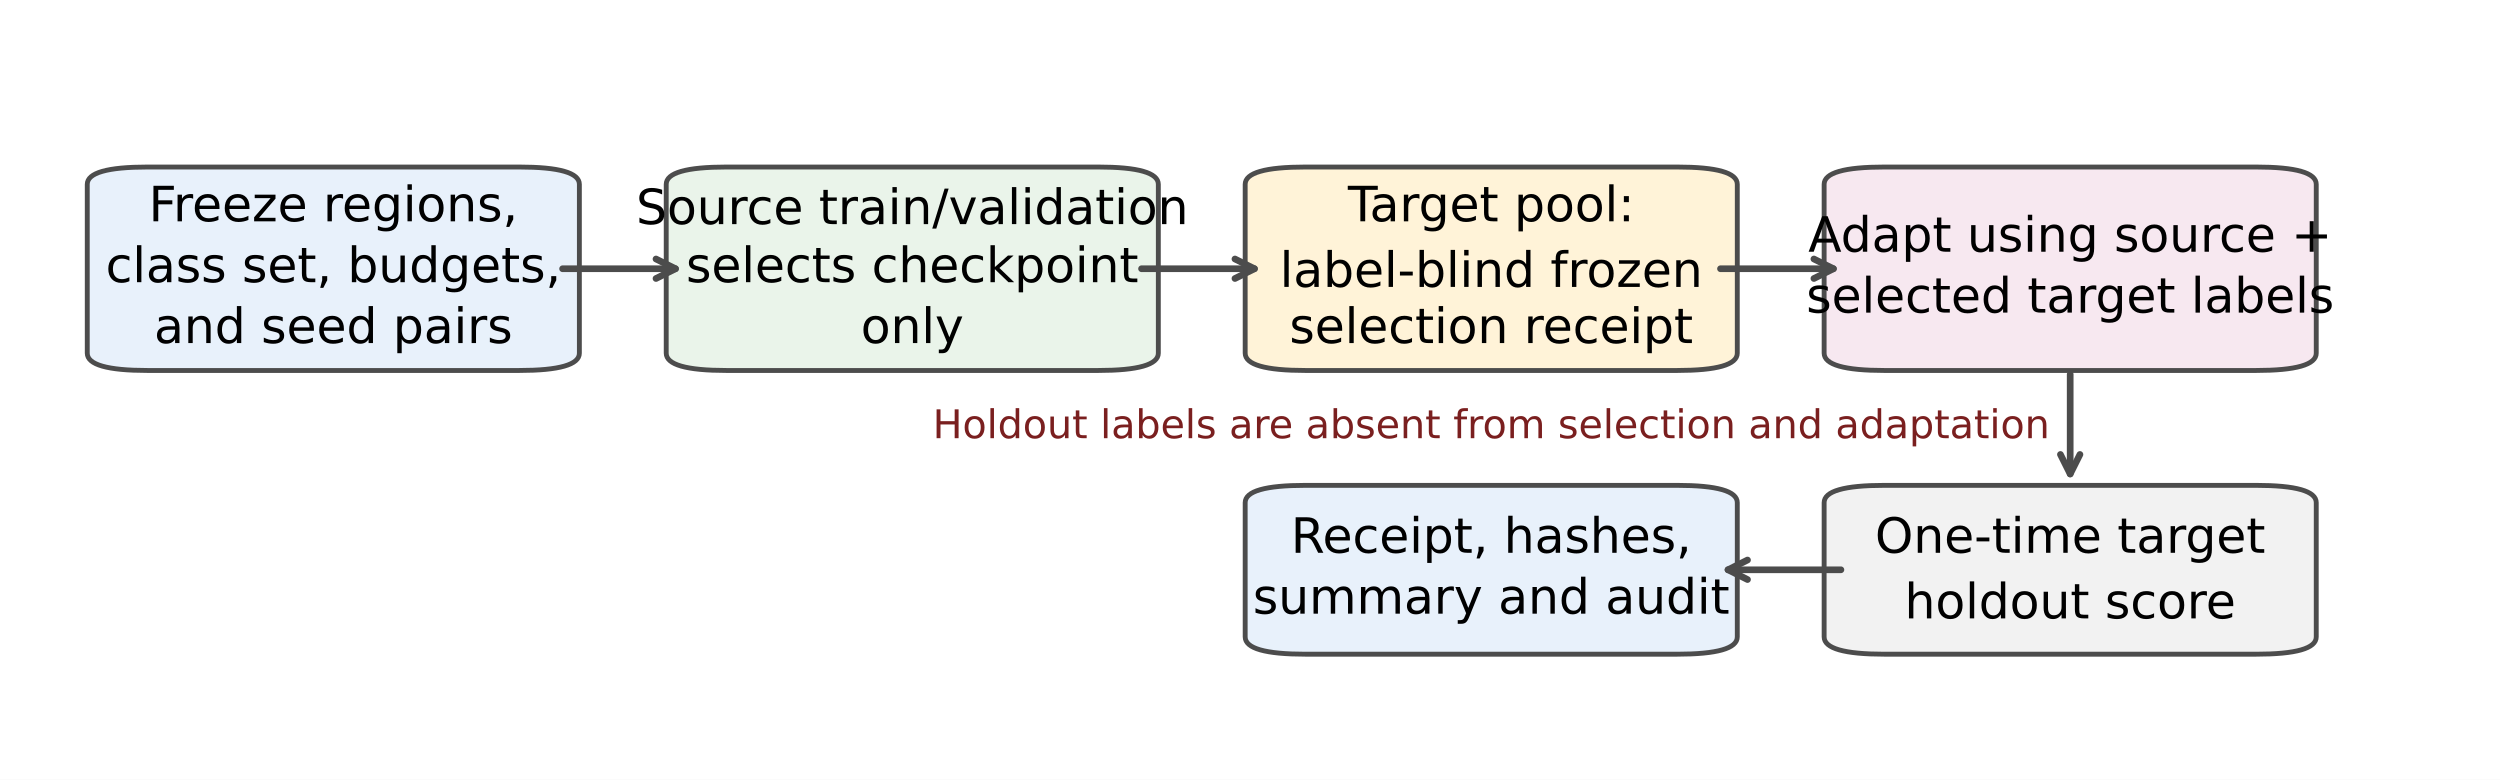
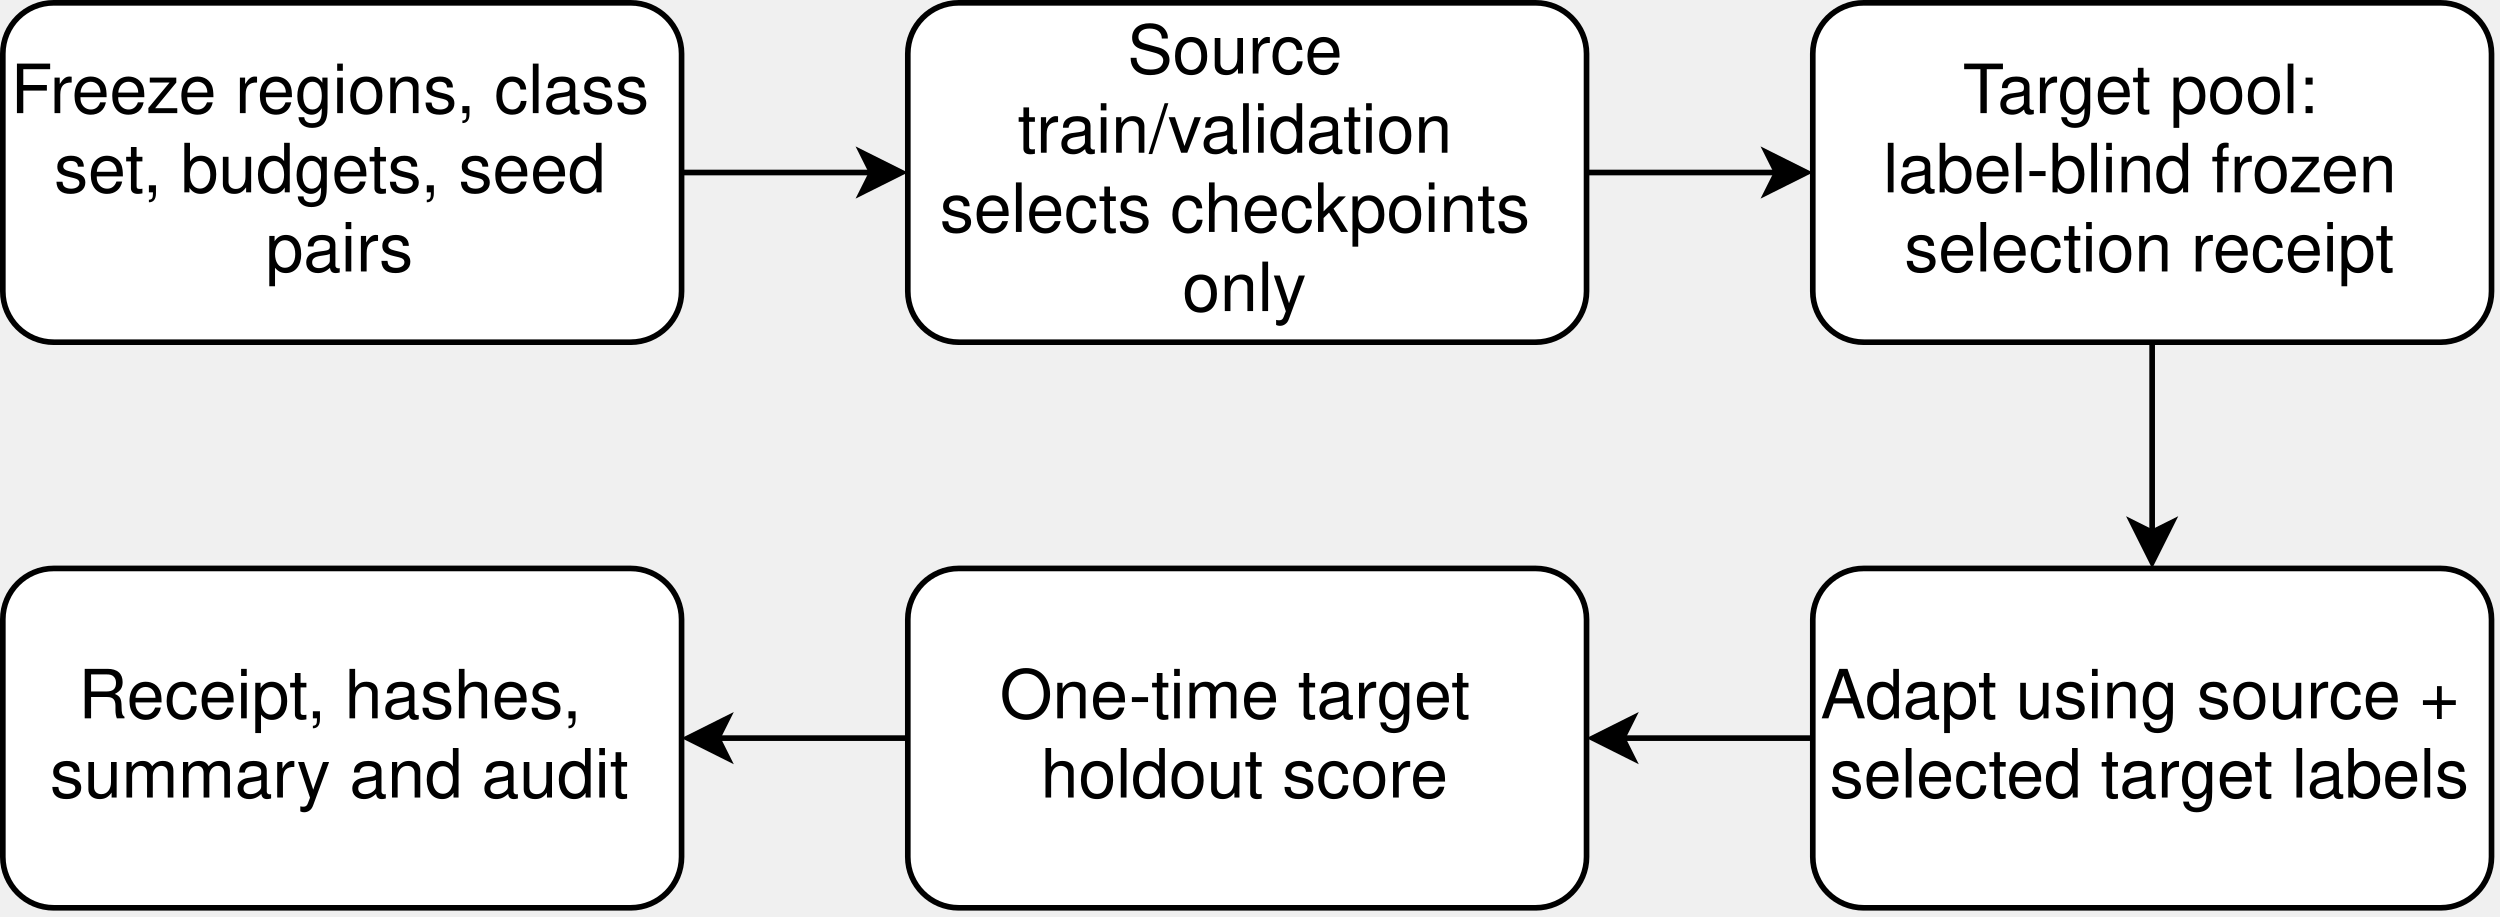
- <svg xmlns="http://www.w3.org/2000/svg" xmlns:xlink="http://www.w3.org/1999/xlink" width="410.58pt" height="128.052pt" viewBox="0 0 410.58 128.052" version="1.1">
-   <defs>
-     <style type="text/css">*{stroke-linejoin: round; stroke-linecap: butt}</style>
-   </defs>
-   <g id="figure_1">
-     <g id="patch_1">
-       <path d="M 0 128.052  L 410.58 128.052  L 410.58 0  L 0 0  z " style="fill: #ffffff" />
-     </g>
-     <g id="axes_1">
-       <g id="patch_2">
-         <path d="M 24.236 60.844  L 85.247 60.844  Q 95.152 60.844 95.152 58.002  L 95.152 30.271  Q 95.152 27.43 85.247 27.43  L 24.236 27.43  Q 14.331 27.43 14.331 30.271  L 14.331 58.002  Q 14.331 60.844 24.236 60.844  z " clip-path="url(#pf19e475d53)" style="fill: #e8f1fb; stroke: #4c4c4c; stroke-width: 0.8; stroke-linejoin: miter" />
-       </g>
-       <g id="patch_3">
-         <path d="M 119.319 60.844  L 180.331 60.844  Q 190.235 60.844 190.235 58.002  L 190.235 30.271  Q 190.235 27.43 180.331 27.43  L 119.319 27.43  Q 109.414 27.43 109.414 30.271  L 109.414 58.002  Q 109.414 60.844 119.319 60.844  z " clip-path="url(#pf19e475d53)" style="fill: #eaf4ea; stroke: #4c4c4c; stroke-width: 0.8; stroke-linejoin: miter" />
-       </g>
-       <g id="patch_4">
-         <path d="M 214.402 60.844  L 275.414 60.844  Q 285.318 60.844 285.318 58.002  L 285.318 30.271  Q 285.318 27.43 275.414 27.43  L 214.402 27.43  Q 204.498 27.43 204.498 30.271  L 204.498 58.002  Q 204.498 60.844 214.402 60.844  z " clip-path="url(#pf19e475d53)" style="fill: #fff3d8; stroke: #4c4c4c; stroke-width: 0.8; stroke-linejoin: miter" />
-       </g>
-       <g id="patch_5">
-         <path d="M 309.485 60.844  L 370.497 60.844  Q 380.402 60.844 380.402 58.002  L 380.402 30.271  Q 380.402 27.43 370.497 27.43  L 309.485 27.43  Q 299.581 27.43 299.581 30.271  L 299.581 58.002  Q 299.581 60.844 309.485 60.844  z " clip-path="url(#pf19e475d53)" style="fill: #f7e8f0; stroke: #4c4c4c; stroke-width: 0.8; stroke-linejoin: miter" />
-       </g>
-       <g id="patch_6">
-         <path d="M 309.485 107.441  L 370.497 107.441  Q 380.402 107.441 380.402 104.6  L 380.402 82.551  Q 380.402 79.71 370.497 79.71  L 309.485 79.71  Q 299.581 79.71 299.581 82.551  L 299.581 104.6  Q 299.581 107.441 309.485 107.441  z " clip-path="url(#pf19e475d53)" style="fill: #f2f2f2; stroke: #4c4c4c; stroke-width: 0.8; stroke-linejoin: miter" />
-       </g>
-       <g id="patch_7">
-         <path d="M 214.402 107.441  L 275.414 107.441  Q 285.318 107.441 285.318 104.6  L 285.318 82.551  Q 285.318 79.71 275.414 79.71  L 214.402 79.71  Q 204.498 79.71 204.498 82.551  L 204.498 104.6  Q 204.498 107.441 214.402 107.441  z " clip-path="url(#pf19e475d53)" style="fill: #e8f1fb; stroke: #4c4c4c; stroke-width: 0.8; stroke-linejoin: miter" />
-       </g>
-       <g id="text_1">
-         <g transform="translate(24.41597 36.3444) scale(0.08 -0.08)">
-           <defs>
-             <path id="DejaVuSans-29" d="M 628 4666  L 3309 4666  L 3309 4134  L 1259 4134  L 1259 2759  L 3109 2759  L 3109 2228  L 1259 2228  L 1259 0  L 628 0  L 628 4666  z " transform="scale(0.015625)" />
-             <path id="DejaVuSans-55" d="M 2631 2963  Q 2534 3019 2420 3045  Q 2306 3072 2169 3072  Q 1681 3072 1420 2755  Q 1159 2438 1159 1844  L 1159 0  L 581 0  L 581 3500  L 1159 3500  L 1159 2956  Q 1341 3275 1631 3429  Q 1922 3584 2338 3584  Q 2397 3584 2469 3576  Q 2541 3569 2628 3553  L 2631 2963  z " transform="scale(0.015625)" />
-             <path id="DejaVuSans-48" d="M 3597 1894  L 3597 1613  L 953 1613  Q 991 1019 1311 708  Q 1631 397 2203 397  Q 2534 397 2845 478  Q 3156 559 3463 722  L 3463 178  Q 3153 47 2828 -22  Q 2503 -91 2169 -91  Q 1331 -91 842 396  Q 353 884 353 1716  Q 353 2575 817 3079  Q 1281 3584 2069 3584  Q 2775 3584 3186 3129  Q 3597 2675 3597 1894  z M 3022 2063  Q 3016 2534 2758 2815  Q 2500 3097 2075 3097  Q 1594 3097 1305 2825  Q 1016 2553 972 2059  L 3022 2063  z " transform="scale(0.015625)" />
-             <path id="DejaVuSans-5d" d="M 353 3500  L 3084 3500  L 3084 2975  L 922 459  L 3084 459  L 3084 0  L 275 0  L 275 525  L 2438 3041  L 353 3041  L 353 3500  z " transform="scale(0.015625)" />
-             <path id="DejaVuSans-3" transform="scale(0.015625)" />
-             <path id="DejaVuSans-4a" d="M 2906 1791  Q 2906 2416 2648 2759  Q 2391 3103 1925 3103  Q 1463 3103 1205 2759  Q 947 2416 947 1791  Q 947 1169 1205 825  Q 1463 481 1925 481  Q 2391 481 2648 825  Q 2906 1169 2906 1791  z M 3481 434  Q 3481 -459 3084 -895  Q 2688 -1331 1869 -1331  Q 1566 -1331 1297 -1286  Q 1028 -1241 775 -1147  L 775 -588  Q 1028 -725 1275 -790  Q 1522 -856 1778 -856  Q 2344 -856 2625 -561  Q 2906 -266 2906 331  L 2906 616  Q 2728 306 2450 153  Q 2172 0 1784 0  Q 1141 0 747 490  Q 353 981 353 1791  Q 353 2603 747 3093  Q 1141 3584 1784 3584  Q 2172 3584 2450 3431  Q 2728 3278 2906 2969  L 2906 3500  L 3481 3500  L 3481 434  z " transform="scale(0.015625)" />
-             <path id="DejaVuSans-4c" d="M 603 3500  L 1178 3500  L 1178 0  L 603 0  L 603 3500  z M 603 4863  L 1178 4863  L 1178 4134  L 603 4134  L 603 4863  z " transform="scale(0.015625)" />
-             <path id="DejaVuSans-52" d="M 1959 3097  Q 1497 3097 1228 2736  Q 959 2375 959 1747  Q 959 1119 1226 758  Q 1494 397 1959 397  Q 2419 397 2687 759  Q 2956 1122 2956 1747  Q 2956 2369 2687 2733  Q 2419 3097 1959 3097  z M 1959 3584  Q 2709 3584 3137 3096  Q 3566 2609 3566 1747  Q 3566 888 3137 398  Q 2709 -91 1959 -91  Q 1206 -91 779 398  Q 353 888 353 1747  Q 353 2609 779 3096  Q 1206 3584 1959 3584  z " transform="scale(0.015625)" />
-             <path id="DejaVuSans-51" d="M 3513 2113  L 3513 0  L 2938 0  L 2938 2094  Q 2938 2591 2744 2837  Q 2550 3084 2163 3084  Q 1697 3084 1428 2787  Q 1159 2491 1159 1978  L 1159 0  L 581 0  L 581 3500  L 1159 3500  L 1159 2956  Q 1366 3272 1645 3428  Q 1925 3584 2291 3584  Q 2894 3584 3203 3211  Q 3513 2838 3513 2113  z " transform="scale(0.015625)" />
-             <path id="DejaVuSans-56" d="M 2834 3397  L 2834 2853  Q 2591 2978 2328 3040  Q 2066 3103 1784 3103  Q 1356 3103 1142 2972  Q 928 2841 928 2578  Q 928 2378 1081 2264  Q 1234 2150 1697 2047  L 1894 2003  Q 2506 1872 2764 1633  Q 3022 1394 3022 966  Q 3022 478 2636 193  Q 2250 -91 1575 -91  Q 1294 -91 989 -36  Q 684 19 347 128  L 347 722  Q 666 556 975 473  Q 1284 391 1588 391  Q 1994 391 2212 530  Q 2431 669 2431 922  Q 2431 1156 2273 1281  Q 2116 1406 1581 1522  L 1381 1569  Q 847 1681 609 1914  Q 372 2147 372 2553  Q 372 3047 722 3315  Q 1072 3584 1716 3584  Q 2034 3584 2315 3537  Q 2597 3491 2834 3397  z " transform="scale(0.015625)" />
-             <path id="DejaVuSans-f" d="M 750 794  L 1409 794  L 1409 256  L 897 -744  L 494 -744  L 750 256  L 750 794  z " transform="scale(0.015625)" />
-           </defs>
-           <use xlink:href="#DejaVuSans-29" />
-           <use xlink:href="#DejaVuSans-55" transform="translate(50.23438 0)" />
-           <use xlink:href="#DejaVuSans-48" transform="translate(89.14062 0)" />
-           <use xlink:href="#DejaVuSans-48" transform="translate(150.6719 0)" />
-           <use xlink:href="#DejaVuSans-5d" transform="translate(212.2031 0)" />
-           <use xlink:href="#DejaVuSans-48" transform="translate(264.6875 0)" />
-           <use xlink:href="#DejaVuSans-3" transform="translate(326.2188 0)" />
-           <use xlink:href="#DejaVuSans-55" transform="translate(358 0)" />
-           <use xlink:href="#DejaVuSans-48" transform="translate(396.9062 0)" />
-           <use xlink:href="#DejaVuSans-4a" transform="translate(458.4375 0)" />
-           <use xlink:href="#DejaVuSans-4c" transform="translate(521.9219 0)" />
-           <use xlink:href="#DejaVuSans-52" transform="translate(549.7031 0)" />
-           <use xlink:href="#DejaVuSans-51" transform="translate(610.8906 0)" />
-           <use xlink:href="#DejaVuSans-56" transform="translate(674.2656 0)" />
-           <use xlink:href="#DejaVuSans-f" transform="translate(726.3594 0)" />
+ <svg xmlns="http://www.w3.org/2000/svg" version="1.1" width="442px" height="162px" viewBox="0 0 442 162" id="ge-svg-8O9gxj5zJaLa32ml7ngS">
+   <defs />
+   <g>
+     <g data-cell-id="0">
+       <g data-cell-id="1">
+         <g data-cell-id="wdqnoHEvz7O6YnplZpN2-8">
+           <g transform="translate(0.5,0.5)">
+             <path d="M 120 30 L 153.63 30" fill="none" stroke="#000000" stroke-miterlimit="10" pointer-events="stroke" />
+             <path d="M 158.88 30 L 151.88 33.5 L 153.63 30 L 151.88 26.5 Z" fill="#000000" stroke="#000000" stroke-miterlimit="10" pointer-events="all" />
+           </g>
        </g>
-         <g transform="translate(17.34785 46.3444) scale(0.08 -0.08)">
-           <defs>
-             <path id="DejaVuSans-46" d="M 3122 3366  L 3122 2828  Q 2878 2963 2633 3030  Q 2388 3097 2138 3097  Q 1578 3097 1268 2742  Q 959 2388 959 1747  Q 959 1106 1268 751  Q 1578 397 2138 397  Q 2388 397 2633 464  Q 2878 531 3122 666  L 3122 134  Q 2881 22 2623 -34  Q 2366 -91 2075 -91  Q 1284 -91 818 406  Q 353 903 353 1747  Q 353 2603 823 3093  Q 1294 3584 2113 3584  Q 2378 3584 2631 3529  Q 2884 3475 3122 3366  z " transform="scale(0.015625)" />
-             <path id="DejaVuSans-4f" d="M 603 4863  L 1178 4863  L 1178 0  L 603 0  L 603 4863  z " transform="scale(0.015625)" />
-             <path id="DejaVuSans-44" d="M 2194 1759  Q 1497 1759 1228 1600  Q 959 1441 959 1056  Q 959 750 1161 570  Q 1363 391 1709 391  Q 2188 391 2477 730  Q 2766 1069 2766 1631  L 2766 1759  L 2194 1759  z M 3341 1997  L 3341 0  L 2766 0  L 2766 531  Q 2569 213 2275 61  Q 1981 -91 1556 -91  Q 1019 -91 701 211  Q 384 513 384 1019  Q 384 1609 779 1909  Q 1175 2209 1959 2209  L 2766 2209  L 2766 2266  Q 2766 2663 2505 2880  Q 2244 3097 1772 3097  Q 1472 3097 1187 3025  Q 903 2953 641 2809  L 641 3341  Q 956 3463 1253 3523  Q 1550 3584 1831 3584  Q 2591 3584 2966 3190  Q 3341 2797 3341 1997  z " transform="scale(0.015625)" />
-             <path id="DejaVuSans-57" d="M 1172 4494  L 1172 3500  L 2356 3500  L 2356 3053  L 1172 3053  L 1172 1153  Q 1172 725 1289 603  Q 1406 481 1766 481  L 2356 481  L 2356 0  L 1766 0  Q 1100 0 847 248  Q 594 497 594 1153  L 594 3053  L 172 3053  L 172 3500  L 594 3500  L 594 4494  L 1172 4494  z " transform="scale(0.015625)" />
-             <path id="DejaVuSans-45" d="M 3116 1747  Q 3116 2381 2855 2742  Q 2594 3103 2138 3103  Q 1681 3103 1420 2742  Q 1159 2381 1159 1747  Q 1159 1113 1420 752  Q 1681 391 2138 391  Q 2594 391 2855 752  Q 3116 1113 3116 1747  z M 1159 2969  Q 1341 3281 1617 3432  Q 1894 3584 2278 3584  Q 2916 3584 3314 3078  Q 3713 2572 3713 1747  Q 3713 922 3314 415  Q 2916 -91 2278 -91  Q 1894 -91 1617 61  Q 1341 213 1159 525  L 1159 0  L 581 0  L 581 4863  L 1159 4863  L 1159 2969  z " transform="scale(0.015625)" />
-             <path id="DejaVuSans-58" d="M 544 1381  L 544 3500  L 1119 3500  L 1119 1403  Q 1119 906 1312 657  Q 1506 409 1894 409  Q 2359 409 2629 706  Q 2900 1003 2900 1516  L 2900 3500  L 3475 3500  L 3475 0  L 2900 0  L 2900 538  Q 2691 219 2414 64  Q 2138 -91 1772 -91  Q 1169 -91 856 284  Q 544 659 544 1381  z M 1991 3584  L 1991 3584  z " transform="scale(0.015625)" />
-             <path id="DejaVuSans-47" d="M 2906 2969  L 2906 4863  L 3481 4863  L 3481 0  L 2906 0  L 2906 525  Q 2725 213 2448 61  Q 2172 -91 1784 -91  Q 1150 -91 751 415  Q 353 922 353 1747  Q 353 2572 751 3078  Q 1150 3584 1784 3584  Q 2172 3584 2448 3432  Q 2725 3281 2906 2969  z M 947 1747  Q 947 1113 1208 752  Q 1469 391 1925 391  Q 2381 391 2643 752  Q 2906 1113 2906 1747  Q 2906 2381 2643 2742  Q 2381 3103 1925 3103  Q 1469 3103 1208 2742  Q 947 2381 947 1747  z " transform="scale(0.015625)" />
-           </defs>
-           <use xlink:href="#DejaVuSans-46" />
-           <use xlink:href="#DejaVuSans-4f" transform="translate(54.98438 0)" />
-           <use xlink:href="#DejaVuSans-44" transform="translate(82.76562 0)" />
-           <use xlink:href="#DejaVuSans-56" transform="translate(144.0469 0)" />
-           <use xlink:href="#DejaVuSans-56" transform="translate(196.1406 0)" />
-           <use xlink:href="#DejaVuSans-3" transform="translate(248.2344 0)" />
-           <use xlink:href="#DejaVuSans-56" transform="translate(280.0156 0)" />
-           <use xlink:href="#DejaVuSans-48" transform="translate(332.1094 0)" />
-           <use xlink:href="#DejaVuSans-57" transform="translate(393.6406 0)" />
-           <use xlink:href="#DejaVuSans-f" transform="translate(432.8438 0)" />
-           <use xlink:href="#DejaVuSans-3" transform="translate(464.625 0)" />
-           <use xlink:href="#DejaVuSans-45" transform="translate(496.4062 0)" />
-           <use xlink:href="#DejaVuSans-58" transform="translate(559.8906 0)" />
-           <use xlink:href="#DejaVuSans-47" transform="translate(623.2656 0)" />
-           <use xlink:href="#DejaVuSans-4a" transform="translate(686.75 0)" />
-           <use xlink:href="#DejaVuSans-48" transform="translate(750.2344 0)" />
-           <use xlink:href="#DejaVuSans-57" transform="translate(811.7656 0)" />
-           <use xlink:href="#DejaVuSans-56" transform="translate(850.9688 0)" />
-           <use xlink:href="#DejaVuSans-f" transform="translate(903.0625 0)" />
+         <g data-cell-id="wdqnoHEvz7O6YnplZpN2-1">
+           <g transform="translate(0.5,0.5)">
+             <rect x="0" y="0" width="120" height="60" rx="9" ry="9" fill="#ffffff" stroke="#000000" pointer-events="all" />
+           </g>
+           <g>
+             <g>
+               <text x="60" y="20" fill="#000000" font-family="Helvetica" font-size="12px" text-anchor="middle">
+                 <tspan x="60" y="20">Freeze regions, class</tspan>
+                 <tspan x="60" y="34">set, budgets, seed</tspan>
+                 <tspan x="60" y="48">pairs</tspan>
+               </text>
+             </g>
+           </g>
        </g>
-         <g transform="translate(25.29785 56.3444) scale(0.08 -0.08)">
-           <defs>
-             <path id="DejaVuSans-53" d="M 1159 525  L 1159 -1331  L 581 -1331  L 581 3500  L 1159 3500  L 1159 2969  Q 1341 3281 1617 3432  Q 1894 3584 2278 3584  Q 2916 3584 3314 3078  Q 3713 2572 3713 1747  Q 3713 922 3314 415  Q 2916 -91 2278 -91  Q 1894 -91 1617 61  Q 1341 213 1159 525  z M 3116 1747  Q 3116 2381 2855 2742  Q 2594 3103 2138 3103  Q 1681 3103 1420 2742  Q 1159 2381 1159 1747  Q 1159 1113 1420 752  Q 1681 391 2138 391  Q 2594 391 2855 752  Q 3116 1113 3116 1747  z " transform="scale(0.015625)" />
-           </defs>
-           <use xlink:href="#DejaVuSans-44" />
-           <use xlink:href="#DejaVuSans-51" transform="translate(61.28125 0)" />
-           <use xlink:href="#DejaVuSans-47" transform="translate(124.6562 0)" />
-           <use xlink:href="#DejaVuSans-3" transform="translate(188.1406 0)" />
-           <use xlink:href="#DejaVuSans-56" transform="translate(219.9219 0)" />
-           <use xlink:href="#DejaVuSans-48" transform="translate(272.0156 0)" />
-           <use xlink:href="#DejaVuSans-48" transform="translate(333.5469 0)" />
-           <use xlink:href="#DejaVuSans-47" transform="translate(395.0781 0)" />
-           <use xlink:href="#DejaVuSans-3" transform="translate(458.5625 0)" />
-           <use xlink:href="#DejaVuSans-53" transform="translate(490.3438 0)" />
-           <use xlink:href="#DejaVuSans-44" transform="translate(553.8281 0)" />
-           <use xlink:href="#DejaVuSans-4c" transform="translate(615.1094 0)" />
-           <use xlink:href="#DejaVuSans-55" transform="translate(642.8906 0)" />
-           <use xlink:href="#DejaVuSans-56" transform="translate(684 0)" />
+         <g data-cell-id="wdqnoHEvz7O6YnplZpN2-2">
+           <g transform="translate(0.5,0.5)">
+             <rect x="160" y="0" width="120" height="60" rx="9" ry="9" fill="#ffffff" stroke="#000000" pointer-events="all" />
+           </g>
+           <g>
+             <g>
+               <text x="220" y="13" fill="#000000" font-family="Helvetica" font-size="12px" text-anchor="middle">
+                 <tspan x="220" y="13">Source</tspan>
+                 <tspan x="220" y="27">train/validation</tspan>
+                 <tspan x="220" y="41">selects checkpoints</tspan>
+                 <tspan x="220" y="55">only</tspan>
+               </text>
+             </g>
+           </g>
        </g>
-       </g>
-       <g id="text_2">
-         <g transform="translate(104.4635 36.80503) scale(0.08 -0.08)">
-           <defs>
-             <path id="DejaVuSans-36" d="M 3425 4513  L 3425 3897  Q 3066 4069 2747 4153  Q 2428 4238 2131 4238  Q 1616 4238 1336 4038  Q 1056 3838 1056 3469  Q 1056 3159 1242 3001  Q 1428 2844 1947 2747  L 2328 2669  Q 3034 2534 3370 2195  Q 3706 1856 3706 1288  Q 3706 609 3251 259  Q 2797 -91 1919 -91  Q 1588 -91 1214 -16  Q 841 59 441 206  L 441 856  Q 825 641 1194 531  Q 1563 422 1919 422  Q 2459 422 2753 634  Q 3047 847 3047 1241  Q 3047 1584 2836 1778  Q 2625 1972 2144 2069  L 1759 2144  Q 1053 2284 737 2584  Q 422 2884 422 3419  Q 422 4038 858 4394  Q 1294 4750 2059 4750  Q 2388 4750 2728 4690  Q 3069 4631 3425 4513  z " transform="scale(0.015625)" />
-             <path id="DejaVuSans-12" d="M 1625 4666  L 2156 4666  L 531 -594  L 0 -594  L 1625 4666  z " transform="scale(0.015625)" />
-             <path id="DejaVuSans-59" d="M 191 3500  L 800 3500  L 1894 563  L 2988 3500  L 3597 3500  L 2284 0  L 1503 0  L 191 3500  z " transform="scale(0.015625)" />
-           </defs>
-           <use xlink:href="#DejaVuSans-36" />
-           <use xlink:href="#DejaVuSans-52" transform="translate(63.48438 0)" />
-           <use xlink:href="#DejaVuSans-58" transform="translate(124.6719 0)" />
-           <use xlink:href="#DejaVuSans-55" transform="translate(188.0469 0)" />
-           <use xlink:href="#DejaVuSans-46" transform="translate(226.9531 0)" />
-           <use xlink:href="#DejaVuSans-48" transform="translate(281.9375 0)" />
-           <use xlink:href="#DejaVuSans-3" transform="translate(343.4688 0)" />
-           <use xlink:href="#DejaVuSans-57" transform="translate(375.25 0)" />
-           <use xlink:href="#DejaVuSans-55" transform="translate(414.4531 0)" />
-           <use xlink:href="#DejaVuSans-44" transform="translate(455.5625 0)" />
-           <use xlink:href="#DejaVuSans-4c" transform="translate(516.8438 0)" />
-           <use xlink:href="#DejaVuSans-51" transform="translate(544.625 0)" />
-           <use xlink:href="#DejaVuSans-12" transform="translate(608 0)" />
-           <use xlink:href="#DejaVuSans-59" transform="translate(641.6875 0)" />
-           <use xlink:href="#DejaVuSans-44" transform="translate(700.875 0)" />
-           <use xlink:href="#DejaVuSans-4f" transform="translate(762.1562 0)" />
-           <use xlink:href="#DejaVuSans-4c" transform="translate(789.9375 0)" />
-           <use xlink:href="#DejaVuSans-47" transform="translate(817.7188 0)" />
-           <use xlink:href="#DejaVuSans-44" transform="translate(881.2031 0)" />
-           <use xlink:href="#DejaVuSans-57" transform="translate(942.4844 0)" />
-           <use xlink:href="#DejaVuSans-4c" transform="translate(981.6875 0)" />
-           <use xlink:href="#DejaVuSans-52" transform="translate(1009.469 0)" />
-           <use xlink:href="#DejaVuSans-51" transform="translate(1070.656 0)" />
+         <g data-cell-id="wdqnoHEvz7O6YnplZpN2-15">
+           <g transform="translate(0.5,0.5)">
+             <path d="M 380 60 L 380 93.63" fill="none" stroke="#000000" stroke-miterlimit="10" pointer-events="stroke" />
+             <path d="M 380 98.88 L 376.5 91.88 L 380 93.63 L 383.5 91.88 Z" fill="#000000" stroke="#000000" stroke-miterlimit="10" pointer-events="all" />
+           </g>
        </g>
-         <g transform="translate(112.6723 46.3444) scale(0.08 -0.08)">
-           <defs>
-             <path id="DejaVuSans-4b" d="M 3513 2113  L 3513 0  L 2938 0  L 2938 2094  Q 2938 2591 2744 2837  Q 2550 3084 2163 3084  Q 1697 3084 1428 2787  Q 1159 2491 1159 1978  L 1159 0  L 581 0  L 581 4863  L 1159 4863  L 1159 2956  Q 1366 3272 1645 3428  Q 1925 3584 2291 3584  Q 2894 3584 3203 3211  Q 3513 2838 3513 2113  z " transform="scale(0.015625)" />
-             <path id="DejaVuSans-4e" d="M 581 4863  L 1159 4863  L 1159 1991  L 2875 3500  L 3609 3500  L 1753 1863  L 3688 0  L 2938 0  L 1159 1709  L 1159 0  L 581 0  L 581 4863  z " transform="scale(0.015625)" />
-           </defs>
-           <use xlink:href="#DejaVuSans-56" />
-           <use xlink:href="#DejaVuSans-48" transform="translate(52.09375 0)" />
-           <use xlink:href="#DejaVuSans-4f" transform="translate(113.625 0)" />
-           <use xlink:href="#DejaVuSans-48" transform="translate(141.4062 0)" />
-           <use xlink:href="#DejaVuSans-46" transform="translate(202.9375 0)" />
-           <use xlink:href="#DejaVuSans-57" transform="translate(257.9219 0)" />
-           <use xlink:href="#DejaVuSans-56" transform="translate(297.125 0)" />
-           <use xlink:href="#DejaVuSans-3" transform="translate(349.2188 0)" />
-           <use xlink:href="#DejaVuSans-46" transform="translate(381 0)" />
-           <use xlink:href="#DejaVuSans-4b" transform="translate(435.9844 0)" />
-           <use xlink:href="#DejaVuSans-48" transform="translate(499.3594 0)" />
-           <use xlink:href="#DejaVuSans-46" transform="translate(560.8906 0)" />
-           <use xlink:href="#DejaVuSans-4e" transform="translate(615.875 0)" />
-           <use xlink:href="#DejaVuSans-53" transform="translate(673.7812 0)" />
-           <use xlink:href="#DejaVuSans-52" transform="translate(737.2656 0)" />
-           <use xlink:href="#DejaVuSans-4c" transform="translate(798.4531 0)" />
-           <use xlink:href="#DejaVuSans-51" transform="translate(826.2344 0)" />
-           <use xlink:href="#DejaVuSans-57" transform="translate(889.6094 0)" />
+         <g data-cell-id="wdqnoHEvz7O6YnplZpN2-3">
+           <g transform="translate(0.5,0.5)">
+             <rect x="320" y="0" width="120" height="60" rx="9" ry="9" fill="#ffffff" stroke="#000000" pointer-events="all" />
+           </g>
+           <g>
+             <g>
+               <text x="380" y="20" fill="#000000" font-family="Helvetica" font-size="12px" text-anchor="middle">
+                 <tspan x="380" y="20">Target pool:</tspan>
+                 <tspan x="380" y="34">label-blind frozen</tspan>
+                 <tspan x="380" y="48">selection receipt</tspan>
+               </text>
+             </g>
+           </g>
        </g>
-         <g transform="translate(141.3636 56.3444) scale(0.08 -0.08)">
-           <defs>
-             <path id="DejaVuSans-5c" d="M 2059 -325  Q 1816 -950 1584 -1140  Q 1353 -1331 966 -1331  L 506 -1331  L 506 -850  L 844 -850  Q 1081 -850 1212 -737  Q 1344 -625 1503 -206  L 1606 56  L 191 3500  L 800 3500  L 1894 763  L 2988 3500  L 3597 3500  L 2059 -325  z " transform="scale(0.015625)" />
-           </defs>
-           <use xlink:href="#DejaVuSans-52" />
-           <use xlink:href="#DejaVuSans-51" transform="translate(61.1875 0)" />
-           <use xlink:href="#DejaVuSans-4f" transform="translate(124.5625 0)" />
-           <use xlink:href="#DejaVuSans-5c" transform="translate(152.3438 0)" />
+         <g data-cell-id="wdqnoHEvz7O6YnplZpN2-5">
+           <g transform="translate(0.5,0.5)">
+             <rect x="0" y="100" width="120" height="60" rx="9" ry="9" fill="#ffffff" stroke="#000000" pointer-events="all" />
+           </g>
+           <g>
+             <g>
+               <text x="60" y="127" fill="#000000" font-family="Helvetica" font-size="12px" text-anchor="middle">
+                 <tspan x="60" y="127">Receipt, hashes,</tspan>
+                 <tspan x="60" y="141">summary and audit</tspan>
+               </text>
+             </g>
+           </g>
        </g>
-       </g>
-       <g id="text_3">
-         <g transform="translate(221.368 36.3444) scale(0.08 -0.08)">
-           <defs>
-             <path id="DejaVuSans-37" d="M -19 4666  L 3928 4666  L 3928 4134  L 2272 4134  L 2272 0  L 1638 0  L 1638 4134  L -19 4134  L -19 4666  z " transform="scale(0.015625)" />
-             <path id="DejaVuSans-1d" d="M 750 794  L 1409 794  L 1409 0  L 750 0  L 750 794  z M 750 3309  L 1409 3309  L 1409 2516  L 750 2516  L 750 3309  z " transform="scale(0.015625)" />
-           </defs>
-           <use xlink:href="#DejaVuSans-37" />
-           <use xlink:href="#DejaVuSans-44" transform="translate(44.53125 0)" />
-           <use xlink:href="#DejaVuSans-55" transform="translate(105.8125 0)" />
-           <use xlink:href="#DejaVuSans-4a" transform="translate(145.1719 0)" />
-           <use xlink:href="#DejaVuSans-48" transform="translate(208.6562 0)" />
-           <use xlink:href="#DejaVuSans-57" transform="translate(270.1875 0)" />
-           <use xlink:href="#DejaVuSans-3" transform="translate(309.3906 0)" />
-           <use xlink:href="#DejaVuSans-53" transform="translate(341.1719 0)" />
-           <use xlink:href="#DejaVuSans-52" transform="translate(404.6562 0)" />
-           <use xlink:href="#DejaVuSans-52" transform="translate(465.8438 0)" />
-           <use xlink:href="#DejaVuSans-4f" transform="translate(527.0312 0)" />
-           <use xlink:href="#DejaVuSans-1d" transform="translate(554.8125 0)" />
+         <g data-cell-id="wdqnoHEvz7O6YnplZpN2-12">
+           <g transform="translate(0.5,0.5)">
+             <path d="M 160 130 L 126.37 130" fill="none" stroke="#000000" stroke-miterlimit="10" pointer-events="stroke" />
+             <path d="M 121.12 130 L 128.12 126.5 L 126.37 130 L 128.12 133.5 Z" fill="#000000" stroke="#000000" stroke-miterlimit="10" pointer-events="all" />
+           </g>
        </g>
-         <g transform="translate(210.1755 47.1194) scale(0.08 -0.08)">
-           <defs>
-             <path id="DejaVuSans-10" d="M 313 2009  L 1997 2009  L 1997 1497  L 313 1497  L 313 2009  z " transform="scale(0.015625)" />
-             <path id="DejaVuSans-49" d="M 2375 4863  L 2375 4384  L 1825 4384  Q 1516 4384 1395 4259  Q 1275 4134 1275 3809  L 1275 3500  L 2222 3500  L 2222 3053  L 1275 3053  L 1275 0  L 697 0  L 697 3053  L 147 3053  L 147 3500  L 697 3500  L 697 3744  Q 697 4328 969 4595  Q 1241 4863 1831 4863  L 2375 4863  z " transform="scale(0.015625)" />
-           </defs>
-           <use xlink:href="#DejaVuSans-4f" />
-           <use xlink:href="#DejaVuSans-44" transform="translate(27.78125 0)" />
-           <use xlink:href="#DejaVuSans-45" transform="translate(89.0625 0)" />
-           <use xlink:href="#DejaVuSans-48" transform="translate(152.5469 0)" />
-           <use xlink:href="#DejaVuSans-4f" transform="translate(214.0781 0)" />
-           <use xlink:href="#DejaVuSans-10" transform="translate(241.8594 0)" />
-           <use xlink:href="#DejaVuSans-45" transform="translate(277.9375 0)" />
-           <use xlink:href="#DejaVuSans-4f" transform="translate(341.4219 0)" />
-           <use xlink:href="#DejaVuSans-4c" transform="translate(369.2031 0)" />
-           <use xlink:href="#DejaVuSans-51" transform="translate(396.9844 0)" />
-           <use xlink:href="#DejaVuSans-47" transform="translate(460.3594 0)" />
-           <use xlink:href="#DejaVuSans-3" transform="translate(523.8438 0)" />
-           <use xlink:href="#DejaVuSans-49" transform="translate(555.625 0)" />
-           <use xlink:href="#DejaVuSans-55" transform="translate(590.8281 0)" />
-           <use xlink:href="#DejaVuSans-52" transform="translate(629.7344 0)" />
-           <use xlink:href="#DejaVuSans-5d" transform="translate(690.9219 0)" />
-           <use xlink:href="#DejaVuSans-48" transform="translate(743.4062 0)" />
-           <use xlink:href="#DejaVuSans-51" transform="translate(804.9375 0)" />
+         <g data-cell-id="wdqnoHEvz7O6YnplZpN2-6">
+           <g transform="translate(0.5,0.5)">
+             <rect x="160" y="100" width="120" height="60" rx="9" ry="9" fill="#ffffff" stroke="#000000" pointer-events="all" />
+           </g>
+           <g>
+             <g>
+               <text x="220" y="127" fill="#000000" font-family="Helvetica" font-size="12px" text-anchor="middle">
+                 <tspan x="220" y="127">One-time target</tspan>
+                 <tspan x="220" y="141">holdout score</tspan>
+               </text>
+             </g>
+           </g>
        </g>
-         <g transform="translate(211.7611 56.3444) scale(0.08 -0.08)">
-           <use xlink:href="#DejaVuSans-56" />
-           <use xlink:href="#DejaVuSans-48" transform="translate(52.09375 0)" />
-           <use xlink:href="#DejaVuSans-4f" transform="translate(113.625 0)" />
-           <use xlink:href="#DejaVuSans-48" transform="translate(141.4062 0)" />
-           <use xlink:href="#DejaVuSans-46" transform="translate(202.9375 0)" />
-           <use xlink:href="#DejaVuSans-57" transform="translate(257.9219 0)" />
-           <use xlink:href="#DejaVuSans-4c" transform="translate(297.125 0)" />
-           <use xlink:href="#DejaVuSans-52" transform="translate(324.9062 0)" />
-           <use xlink:href="#DejaVuSans-51" transform="translate(386.0938 0)" />
-           <use xlink:href="#DejaVuSans-3" transform="translate(449.4688 0)" />
-           <use xlink:href="#DejaVuSans-55" transform="translate(481.25 0)" />
-           <use xlink:href="#DejaVuSans-48" transform="translate(520.1562 0)" />
-           <use xlink:href="#DejaVuSans-46" transform="translate(581.6875 0)" />
-           <use xlink:href="#DejaVuSans-48" transform="translate(636.6719 0)" />
-           <use xlink:href="#DejaVuSans-4c" transform="translate(698.2031 0)" />
-           <use xlink:href="#DejaVuSans-53" transform="translate(725.9844 0)" />
-           <use xlink:href="#DejaVuSans-57" transform="translate(789.4688 0)" />
+         <g data-cell-id="wdqnoHEvz7O6YnplZpN2-7">
+           <g transform="translate(0.5,0.5)">
+             <rect x="320" y="100" width="120" height="60" rx="9" ry="9" fill="#ffffff" stroke="#000000" pointer-events="all" />
+           </g>
+           <g>
+             <g>
+               <text x="380" y="127" fill="#000000" font-family="Helvetica" font-size="12px" text-anchor="middle">
+                 <tspan x="380" y="127">Adapt using source +</tspan>
+                 <tspan x="380" y="141">selected target labels</tspan>
+               </text>
+             </g>
+           </g>
        </g>
-       </g>
-       <g id="text_4">
-         <g transform="translate(296.9737 41.3444) scale(0.08 -0.08)">
-           <defs>
-             <path id="DejaVuSans-24" d="M 2188 4044  L 1331 1722  L 3047 1722  L 2188 4044  z M 1831 4666  L 2547 4666  L 4325 0  L 3669 0  L 3244 1197  L 1141 1197  L 716 0  L 50 0  L 1831 4666  z " transform="scale(0.015625)" />
-             <path id="DejaVuSans-e" d="M 2944 4013  L 2944 2272  L 4684 2272  L 4684 1741  L 2944 1741  L 2944 0  L 2419 0  L 2419 1741  L 678 1741  L 678 2272  L 2419 2272  L 2419 4013  L 2944 4013  z " transform="scale(0.015625)" />
-           </defs>
-           <use xlink:href="#DejaVuSans-24" />
-           <use xlink:href="#DejaVuSans-47" transform="translate(66.65625 0)" />
-           <use xlink:href="#DejaVuSans-44" transform="translate(130.1406 0)" />
-           <use xlink:href="#DejaVuSans-53" transform="translate(191.4219 0)" />
-           <use xlink:href="#DejaVuSans-57" transform="translate(254.9062 0)" />
-           <use xlink:href="#DejaVuSans-3" transform="translate(294.1094 0)" />
-           <use xlink:href="#DejaVuSans-58" transform="translate(325.8906 0)" />
-           <use xlink:href="#DejaVuSans-56" transform="translate(389.2656 0)" />
-           <use xlink:href="#DejaVuSans-4c" transform="translate(441.3594 0)" />
-           <use xlink:href="#DejaVuSans-51" transform="translate(469.1406 0)" />
-           <use xlink:href="#DejaVuSans-4a" transform="translate(532.5156 0)" />
-           <use xlink:href="#DejaVuSans-3" transform="translate(596 0)" />
-           <use xlink:href="#DejaVuSans-56" transform="translate(627.7812 0)" />
-           <use xlink:href="#DejaVuSans-52" transform="translate(679.875 0)" />
-           <use xlink:href="#DejaVuSans-58" transform="translate(741.0625 0)" />
-           <use xlink:href="#DejaVuSans-55" transform="translate(804.4375 0)" />
-           <use xlink:href="#DejaVuSans-46" transform="translate(843.3438 0)" />
-           <use xlink:href="#DejaVuSans-48" transform="translate(898.3281 0)" />
-           <use xlink:href="#DejaVuSans-3" transform="translate(959.8594 0)" />
-           <use xlink:href="#DejaVuSans-e" transform="translate(991.6406 0)" />
+         <g data-cell-id="wdqnoHEvz7O6YnplZpN2-10">
+           <g transform="translate(0.5,0.5)">
+             <path d="M 280 30 L 313.63 30" fill="none" stroke="#000000" stroke-miterlimit="10" pointer-events="stroke" />
+             <path d="M 318.88 30 L 311.88 33.5 L 313.63 30 L 311.88 26.5 Z" fill="#000000" stroke="#000000" stroke-miterlimit="10" pointer-events="all" />
+           </g>
        </g>
-         <g transform="translate(296.6424 51.3444) scale(0.08 -0.08)">
-           <use xlink:href="#DejaVuSans-56" />
-           <use xlink:href="#DejaVuSans-48" transform="translate(52.09375 0)" />
-           <use xlink:href="#DejaVuSans-4f" transform="translate(113.625 0)" />
-           <use xlink:href="#DejaVuSans-48" transform="translate(141.4062 0)" />
-           <use xlink:href="#DejaVuSans-46" transform="translate(202.9375 0)" />
-           <use xlink:href="#DejaVuSans-57" transform="translate(257.9219 0)" />
-           <use xlink:href="#DejaVuSans-48" transform="translate(297.125 0)" />
-           <use xlink:href="#DejaVuSans-47" transform="translate(358.6562 0)" />
-           <use xlink:href="#DejaVuSans-3" transform="translate(422.1406 0)" />
-           <use xlink:href="#DejaVuSans-57" transform="translate(453.9219 0)" />
-           <use xlink:href="#DejaVuSans-44" transform="translate(493.125 0)" />
-           <use xlink:href="#DejaVuSans-55" transform="translate(554.4062 0)" />
-           <use xlink:href="#DejaVuSans-4a" transform="translate(593.7656 0)" />
-           <use xlink:href="#DejaVuSans-48" transform="translate(657.25 0)" />
-           <use xlink:href="#DejaVuSans-57" transform="translate(718.7812 0)" />
-           <use xlink:href="#DejaVuSans-3" transform="translate(757.9844 0)" />
-           <use xlink:href="#DejaVuSans-4f" transform="translate(789.7656 0)" />
-           <use xlink:href="#DejaVuSans-44" transform="translate(817.5469 0)" />
-           <use xlink:href="#DejaVuSans-45" transform="translate(878.8281 0)" />
-           <use xlink:href="#DejaVuSans-48" transform="translate(942.3125 0)" />
-           <use xlink:href="#DejaVuSans-4f" transform="translate(1003.844 0)" />
-           <use xlink:href="#DejaVuSans-56" transform="translate(1031.625 0)" />
-         </g>
-       </g>
-       <g id="text_5">
-         <g transform="translate(307.9325 90.78302) scale(0.08 -0.08)">
-           <defs>
-             <path id="DejaVuSans-32" d="M 2522 4238  Q 1834 4238 1429 3725  Q 1025 3213 1025 2328  Q 1025 1447 1429 934  Q 1834 422 2522 422  Q 3209 422 3611 934  Q 4013 1447 4013 2328  Q 4013 3213 3611 3725  Q 3209 4238 2522 4238  z M 2522 4750  Q 3503 4750 4090 4092  Q 4678 3434 4678 2328  Q 4678 1225 4090 567  Q 3503 -91 2522 -91  Q 1538 -91 948 565  Q 359 1222 359 2328  Q 359 3434 948 4092  Q 1538 4750 2522 4750  z " transform="scale(0.015625)" />
-             <path id="DejaVuSans-50" d="M 3328 2828  Q 3544 3216 3844 3400  Q 4144 3584 4550 3584  Q 5097 3584 5394 3201  Q 5691 2819 5691 2113  L 5691 0  L 5113 0  L 5113 2094  Q 5113 2597 4934 2840  Q 4756 3084 4391 3084  Q 3944 3084 3684 2787  Q 3425 2491 3425 1978  L 3425 0  L 2847 0  L 2847 2094  Q 2847 2600 2669 2842  Q 2491 3084 2119 3084  Q 1678 3084 1418 2786  Q 1159 2488 1159 1978  L 1159 0  L 581 0  L 581 3500  L 1159 3500  L 1159 2956  Q 1356 3278 1631 3431  Q 1906 3584 2284 3584  Q 2666 3584 2933 3390  Q 3200 3197 3328 2828  z " transform="scale(0.015625)" />
-           </defs>
-           <use xlink:href="#DejaVuSans-32" />
-           <use xlink:href="#DejaVuSans-51" transform="translate(78.71875 0)" />
-           <use xlink:href="#DejaVuSans-48" transform="translate(142.0938 0)" />
-           <use xlink:href="#DejaVuSans-10" transform="translate(203.625 0)" />
-           <use xlink:href="#DejaVuSans-57" transform="translate(239.7031 0)" />
-           <use xlink:href="#DejaVuSans-4c" transform="translate(278.9062 0)" />
-           <use xlink:href="#DejaVuSans-50" transform="translate(306.6875 0)" />
-           <use xlink:href="#DejaVuSans-48" transform="translate(404.0938 0)" />
-           <use xlink:href="#DejaVuSans-3" transform="translate(465.625 0)" />
-           <use xlink:href="#DejaVuSans-57" transform="translate(497.4062 0)" />
-           <use xlink:href="#DejaVuSans-44" transform="translate(536.6094 0)" />
-           <use xlink:href="#DejaVuSans-55" transform="translate(597.8906 0)" />
-           <use xlink:href="#DejaVuSans-4a" transform="translate(637.25 0)" />
-           <use xlink:href="#DejaVuSans-48" transform="translate(700.7344 0)" />
-           <use xlink:href="#DejaVuSans-57" transform="translate(762.2656 0)" />
-         </g>
-         <g transform="translate(312.7881 101.558) scale(0.08 -0.08)">
-           <use xlink:href="#DejaVuSans-4b" />
-           <use xlink:href="#DejaVuSans-52" transform="translate(63.375 0)" />
-           <use xlink:href="#DejaVuSans-4f" transform="translate(124.5625 0)" />
-           <use xlink:href="#DejaVuSans-47" transform="translate(152.3438 0)" />
-           <use xlink:href="#DejaVuSans-52" transform="translate(215.8281 0)" />
-           <use xlink:href="#DejaVuSans-58" transform="translate(277.0156 0)" />
-           <use xlink:href="#DejaVuSans-57" transform="translate(340.3906 0)" />
-           <use xlink:href="#DejaVuSans-3" transform="translate(379.5938 0)" />
-           <use xlink:href="#DejaVuSans-56" transform="translate(411.375 0)" />
-           <use xlink:href="#DejaVuSans-46" transform="translate(463.4688 0)" />
-           <use xlink:href="#DejaVuSans-52" transform="translate(518.4531 0)" />
-           <use xlink:href="#DejaVuSans-55" transform="translate(579.6406 0)" />
-           <use xlink:href="#DejaVuSans-48" transform="translate(618.5469 0)" />
-         </g>
-       </g>
-       <g id="text_6">
-         <g transform="translate(212.0036 90.78302) scale(0.08 -0.08)">
-           <defs>
-             <path id="DejaVuSans-35" d="M 2841 2188  Q 3044 2119 3236 1894  Q 3428 1669 3622 1275  L 4263 0  L 3584 0  L 2988 1197  Q 2756 1666 2539 1819  Q 2322 1972 1947 1972  L 1259 1972  L 1259 0  L 628 0  L 628 4666  L 2053 4666  Q 2853 4666 3247 4331  Q 3641 3997 3641 3322  Q 3641 2881 3436 2590  Q 3231 2300 2841 2188  z M 1259 4147  L 1259 2491  L 2053 2491  Q 2509 2491 2742 2702  Q 2975 2913 2975 3322  Q 2975 3731 2742 3939  Q 2509 4147 2053 4147  L 1259 4147  z " transform="scale(0.015625)" />
-           </defs>
-           <use xlink:href="#DejaVuSans-35" />
-           <use xlink:href="#DejaVuSans-48" transform="translate(65 0)" />
-           <use xlink:href="#DejaVuSans-46" transform="translate(126.5312 0)" />
-           <use xlink:href="#DejaVuSans-48" transform="translate(181.5156 0)" />
-           <use xlink:href="#DejaVuSans-4c" transform="translate(243.0469 0)" />
-           <use xlink:href="#DejaVuSans-53" transform="translate(270.8281 0)" />
-           <use xlink:href="#DejaVuSans-57" transform="translate(334.3125 0)" />
-           <use xlink:href="#DejaVuSans-f" transform="translate(373.5156 0)" />
-           <use xlink:href="#DejaVuSans-3" transform="translate(405.2969 0)" />
-           <use xlink:href="#DejaVuSans-4b" transform="translate(437.0781 0)" />
-           <use xlink:href="#DejaVuSans-44" transform="translate(500.4531 0)" />
-           <use xlink:href="#DejaVuSans-56" transform="translate(561.7344 0)" />
-           <use xlink:href="#DejaVuSans-4b" transform="translate(613.8281 0)" />
-           <use xlink:href="#DejaVuSans-48" transform="translate(677.2031 0)" />
-           <use xlink:href="#DejaVuSans-56" transform="translate(738.7344 0)" />
-           <use xlink:href="#DejaVuSans-f" transform="translate(790.8281 0)" />
-         </g>
-         <g transform="translate(205.7605 100.783) scale(0.08 -0.08)">
-           <use xlink:href="#DejaVuSans-56" />
-           <use xlink:href="#DejaVuSans-58" transform="translate(52.09375 0)" />
-           <use xlink:href="#DejaVuSans-50" transform="translate(115.4688 0)" />
-           <use xlink:href="#DejaVuSans-50" transform="translate(212.875 0)" />
-           <use xlink:href="#DejaVuSans-44" transform="translate(310.2812 0)" />
-           <use xlink:href="#DejaVuSans-55" transform="translate(371.5625 0)" />
-           <use xlink:href="#DejaVuSans-5c" transform="translate(412.6719 0)" />
-           <use xlink:href="#DejaVuSans-3" transform="translate(471.8594 0)" />
-           <use xlink:href="#DejaVuSans-44" transform="translate(503.6406 0)" />
-           <use xlink:href="#DejaVuSans-51" transform="translate(564.9219 0)" />
-           <use xlink:href="#DejaVuSans-47" transform="translate(628.2969 0)" />
-           <use xlink:href="#DejaVuSans-3" transform="translate(691.7812 0)" />
-           <use xlink:href="#DejaVuSans-44" transform="translate(723.5625 0)" />
-           <use xlink:href="#DejaVuSans-58" transform="translate(784.8438 0)" />
-           <use xlink:href="#DejaVuSans-47" transform="translate(848.2188 0)" />
-           <use xlink:href="#DejaVuSans-4c" transform="translate(911.7031 0)" />
-           <use xlink:href="#DejaVuSans-57" transform="translate(939.4844 0)" />
-         </g>
-       </g>
-       <g id="patch_8">
-         <path d="M 92.397 44.137  Q 102.282 44.137 110.938 44.137  " style="fill: none; stroke: #4c4c4c; stroke-width: 1.1; stroke-linecap: round" />
-         <path d="M 107.738 42.537  L 110.938 44.137  L 107.738 45.737  " style="fill: none; stroke: #4c4c4c; stroke-width: 1.1; stroke-linecap: round" />
-       </g>
-       <g id="patch_9">
-         <path d="M 187.48 44.137  Q 197.365 44.137 206.021 44.137  " style="fill: none; stroke: #4c4c4c; stroke-width: 1.1; stroke-linecap: round" />
-         <path d="M 202.821 42.537  L 206.021 44.137  L 202.821 45.737  " style="fill: none; stroke: #4c4c4c; stroke-width: 1.1; stroke-linecap: round" />
-       </g>
-       <g id="patch_10">
-         <path d="M 282.563 44.137  Q 292.449 44.137 301.104 44.137  " style="fill: none; stroke: #4c4c4c; stroke-width: 1.1; stroke-linecap: round" />
-         <path d="M 297.904 42.537  L 301.104 44.137  L 297.904 45.737  " style="fill: none; stroke: #4c4c4c; stroke-width: 1.1; stroke-linecap: round" />
-       </g>
-       <g id="patch_11">
-         <path d="M 339.991 61.481  Q 339.991 70.275 339.991 77.84  " style="fill: none; stroke: #4c4c4c; stroke-width: 1.1; stroke-linecap: round" />
-         <path d="M 341.591 74.64  L 339.991 77.84  L 338.391 74.64  " style="fill: none; stroke: #4c4c4c; stroke-width: 1.1; stroke-linecap: round" />
-       </g>
-       <g id="patch_12">
-         <path d="M 302.336 93.576  Q 292.451 93.576 283.795 93.576  " style="fill: none; stroke: #4c4c4c; stroke-width: 1.1; stroke-linecap: round" />
-         <path d="M 286.995 95.176  L 283.795 93.576  L 286.995 91.976  " style="fill: none; stroke: #4c4c4c; stroke-width: 1.1; stroke-linecap: round" />
-       </g>
-       <g id="text_7">
-         <g style="fill: #7a1f1f" transform="translate(153.1798 71.96559) scale(0.065 -0.065)">
-           <defs>
-             <path id="DejaVuSans-2b" d="M 628 4666  L 1259 4666  L 1259 2753  L 3553 2753  L 3553 4666  L 4184 4666  L 4184 0  L 3553 0  L 3553 2222  L 1259 2222  L 1259 0  L 628 0  L 628 4666  z " transform="scale(0.015625)" />
-           </defs>
-           <use xlink:href="#DejaVuSans-2b" />
-           <use xlink:href="#DejaVuSans-52" transform="translate(75.20312 0)" />
-           <use xlink:href="#DejaVuSans-4f" transform="translate(136.3906 0)" />
-           <use xlink:href="#DejaVuSans-47" transform="translate(164.1719 0)" />
-           <use xlink:href="#DejaVuSans-52" transform="translate(227.6562 0)" />
-           <use xlink:href="#DejaVuSans-58" transform="translate(288.8438 0)" />
-           <use xlink:href="#DejaVuSans-57" transform="translate(352.2188 0)" />
-           <use xlink:href="#DejaVuSans-3" transform="translate(391.4219 0)" />
-           <use xlink:href="#DejaVuSans-4f" transform="translate(423.2031 0)" />
-           <use xlink:href="#DejaVuSans-44" transform="translate(450.9844 0)" />
-           <use xlink:href="#DejaVuSans-45" transform="translate(512.2656 0)" />
-           <use xlink:href="#DejaVuSans-48" transform="translate(575.75 0)" />
-           <use xlink:href="#DejaVuSans-4f" transform="translate(637.2812 0)" />
-           <use xlink:href="#DejaVuSans-56" transform="translate(665.0625 0)" />
-           <use xlink:href="#DejaVuSans-3" transform="translate(717.1562 0)" />
-           <use xlink:href="#DejaVuSans-44" transform="translate(748.9375 0)" />
-           <use xlink:href="#DejaVuSans-55" transform="translate(810.2188 0)" />
-           <use xlink:href="#DejaVuSans-48" transform="translate(849.125 0)" />
-           <use xlink:href="#DejaVuSans-3" transform="translate(910.6562 0)" />
-           <use xlink:href="#DejaVuSans-44" transform="translate(942.4375 0)" />
-           <use xlink:href="#DejaVuSans-45" transform="translate(1003.719 0)" />
-           <use xlink:href="#DejaVuSans-56" transform="translate(1067.203 0)" />
-           <use xlink:href="#DejaVuSans-48" transform="translate(1119.297 0)" />
-           <use xlink:href="#DejaVuSans-51" transform="translate(1180.828 0)" />
-           <use xlink:href="#DejaVuSans-57" transform="translate(1244.203 0)" />
-           <use xlink:href="#DejaVuSans-3" transform="translate(1283.406 0)" />
-           <use xlink:href="#DejaVuSans-49" transform="translate(1315.188 0)" />
-           <use xlink:href="#DejaVuSans-55" transform="translate(1350.391 0)" />
-           <use xlink:href="#DejaVuSans-52" transform="translate(1389.297 0)" />
-           <use xlink:href="#DejaVuSans-50" transform="translate(1450.484 0)" />
-           <use xlink:href="#DejaVuSans-3" transform="translate(1547.891 0)" />
-           <use xlink:href="#DejaVuSans-56" transform="translate(1579.672 0)" />
-           <use xlink:href="#DejaVuSans-48" transform="translate(1631.766 0)" />
-           <use xlink:href="#DejaVuSans-4f" transform="translate(1693.297 0)" />
-           <use xlink:href="#DejaVuSans-48" transform="translate(1721.078 0)" />
-           <use xlink:href="#DejaVuSans-46" transform="translate(1782.609 0)" />
-           <use xlink:href="#DejaVuSans-57" transform="translate(1837.594 0)" />
-           <use xlink:href="#DejaVuSans-4c" transform="translate(1876.797 0)" />
-           <use xlink:href="#DejaVuSans-52" transform="translate(1904.578 0)" />
-           <use xlink:href="#DejaVuSans-51" transform="translate(1965.766 0)" />
-           <use xlink:href="#DejaVuSans-3" transform="translate(2029.141 0)" />
-           <use xlink:href="#DejaVuSans-44" transform="translate(2060.922 0)" />
-           <use xlink:href="#DejaVuSans-51" transform="translate(2122.203 0)" />
-           <use xlink:href="#DejaVuSans-47" transform="translate(2185.578 0)" />
-           <use xlink:href="#DejaVuSans-3" transform="translate(2249.062 0)" />
-           <use xlink:href="#DejaVuSans-44" transform="translate(2280.844 0)" />
-           <use xlink:href="#DejaVuSans-47" transform="translate(2342.125 0)" />
-           <use xlink:href="#DejaVuSans-44" transform="translate(2405.609 0)" />
-           <use xlink:href="#DejaVuSans-53" transform="translate(2466.891 0)" />
-           <use xlink:href="#DejaVuSans-57" transform="translate(2530.375 0)" />
-           <use xlink:href="#DejaVuSans-44" transform="translate(2569.578 0)" />
-           <use xlink:href="#DejaVuSans-57" transform="translate(2630.859 0)" />
-           <use xlink:href="#DejaVuSans-4c" transform="translate(2670.062 0)" />
-           <use xlink:href="#DejaVuSans-52" transform="translate(2697.844 0)" />
-           <use xlink:href="#DejaVuSans-51" transform="translate(2759.031 0)" />
+         <g data-cell-id="wdqnoHEvz7O6YnplZpN2-14">
+           <g transform="translate(0.5,0.5)">
+             <path d="M 320 130 L 286.37 130" fill="none" stroke="#000000" stroke-miterlimit="10" pointer-events="stroke" />
+             <path d="M 281.12 130 L 288.12 126.5 L 286.37 130 L 288.12 133.5 Z" fill="#000000" stroke="#000000" stroke-miterlimit="10" pointer-events="all" />
+           </g>
        </g>
      </g>
    </g>
  </g>
-   <defs>
-     <clipPath id="pf19e475d53">
-       <rect x="7.2" y="7.2" width="396.18" height="113.652" />
-     </clipPath>
-   </defs>
</svg>
